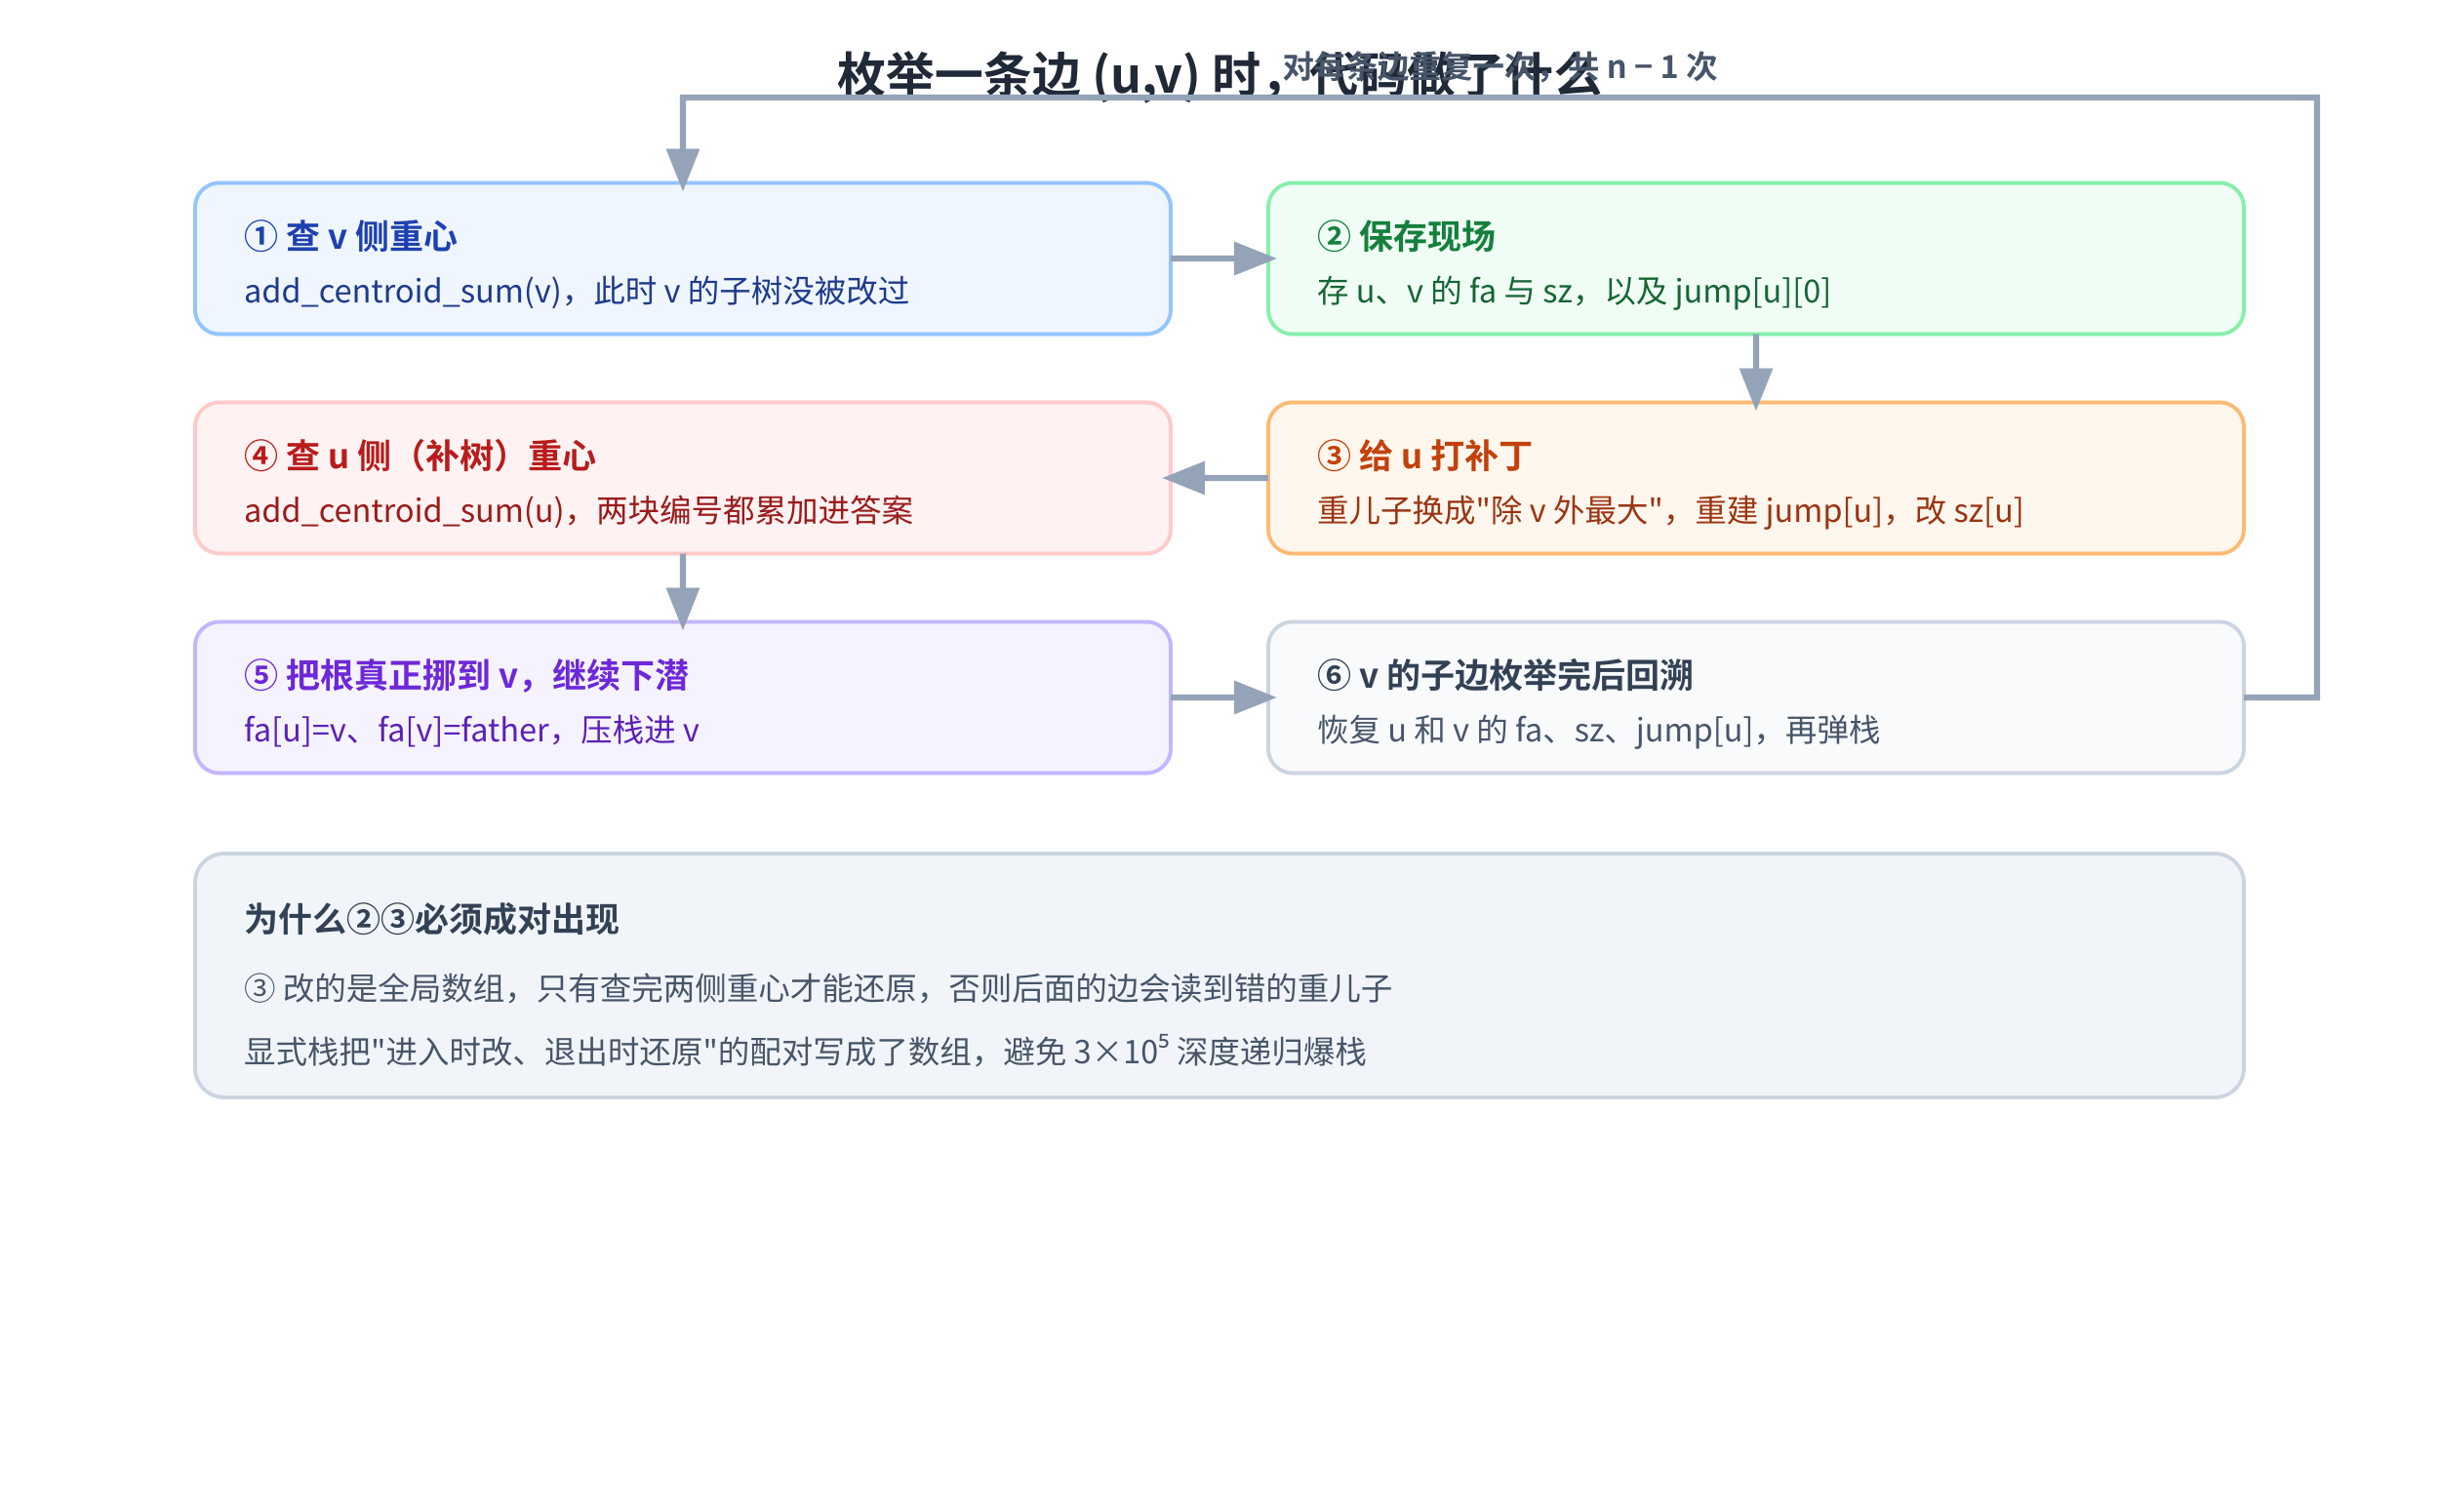
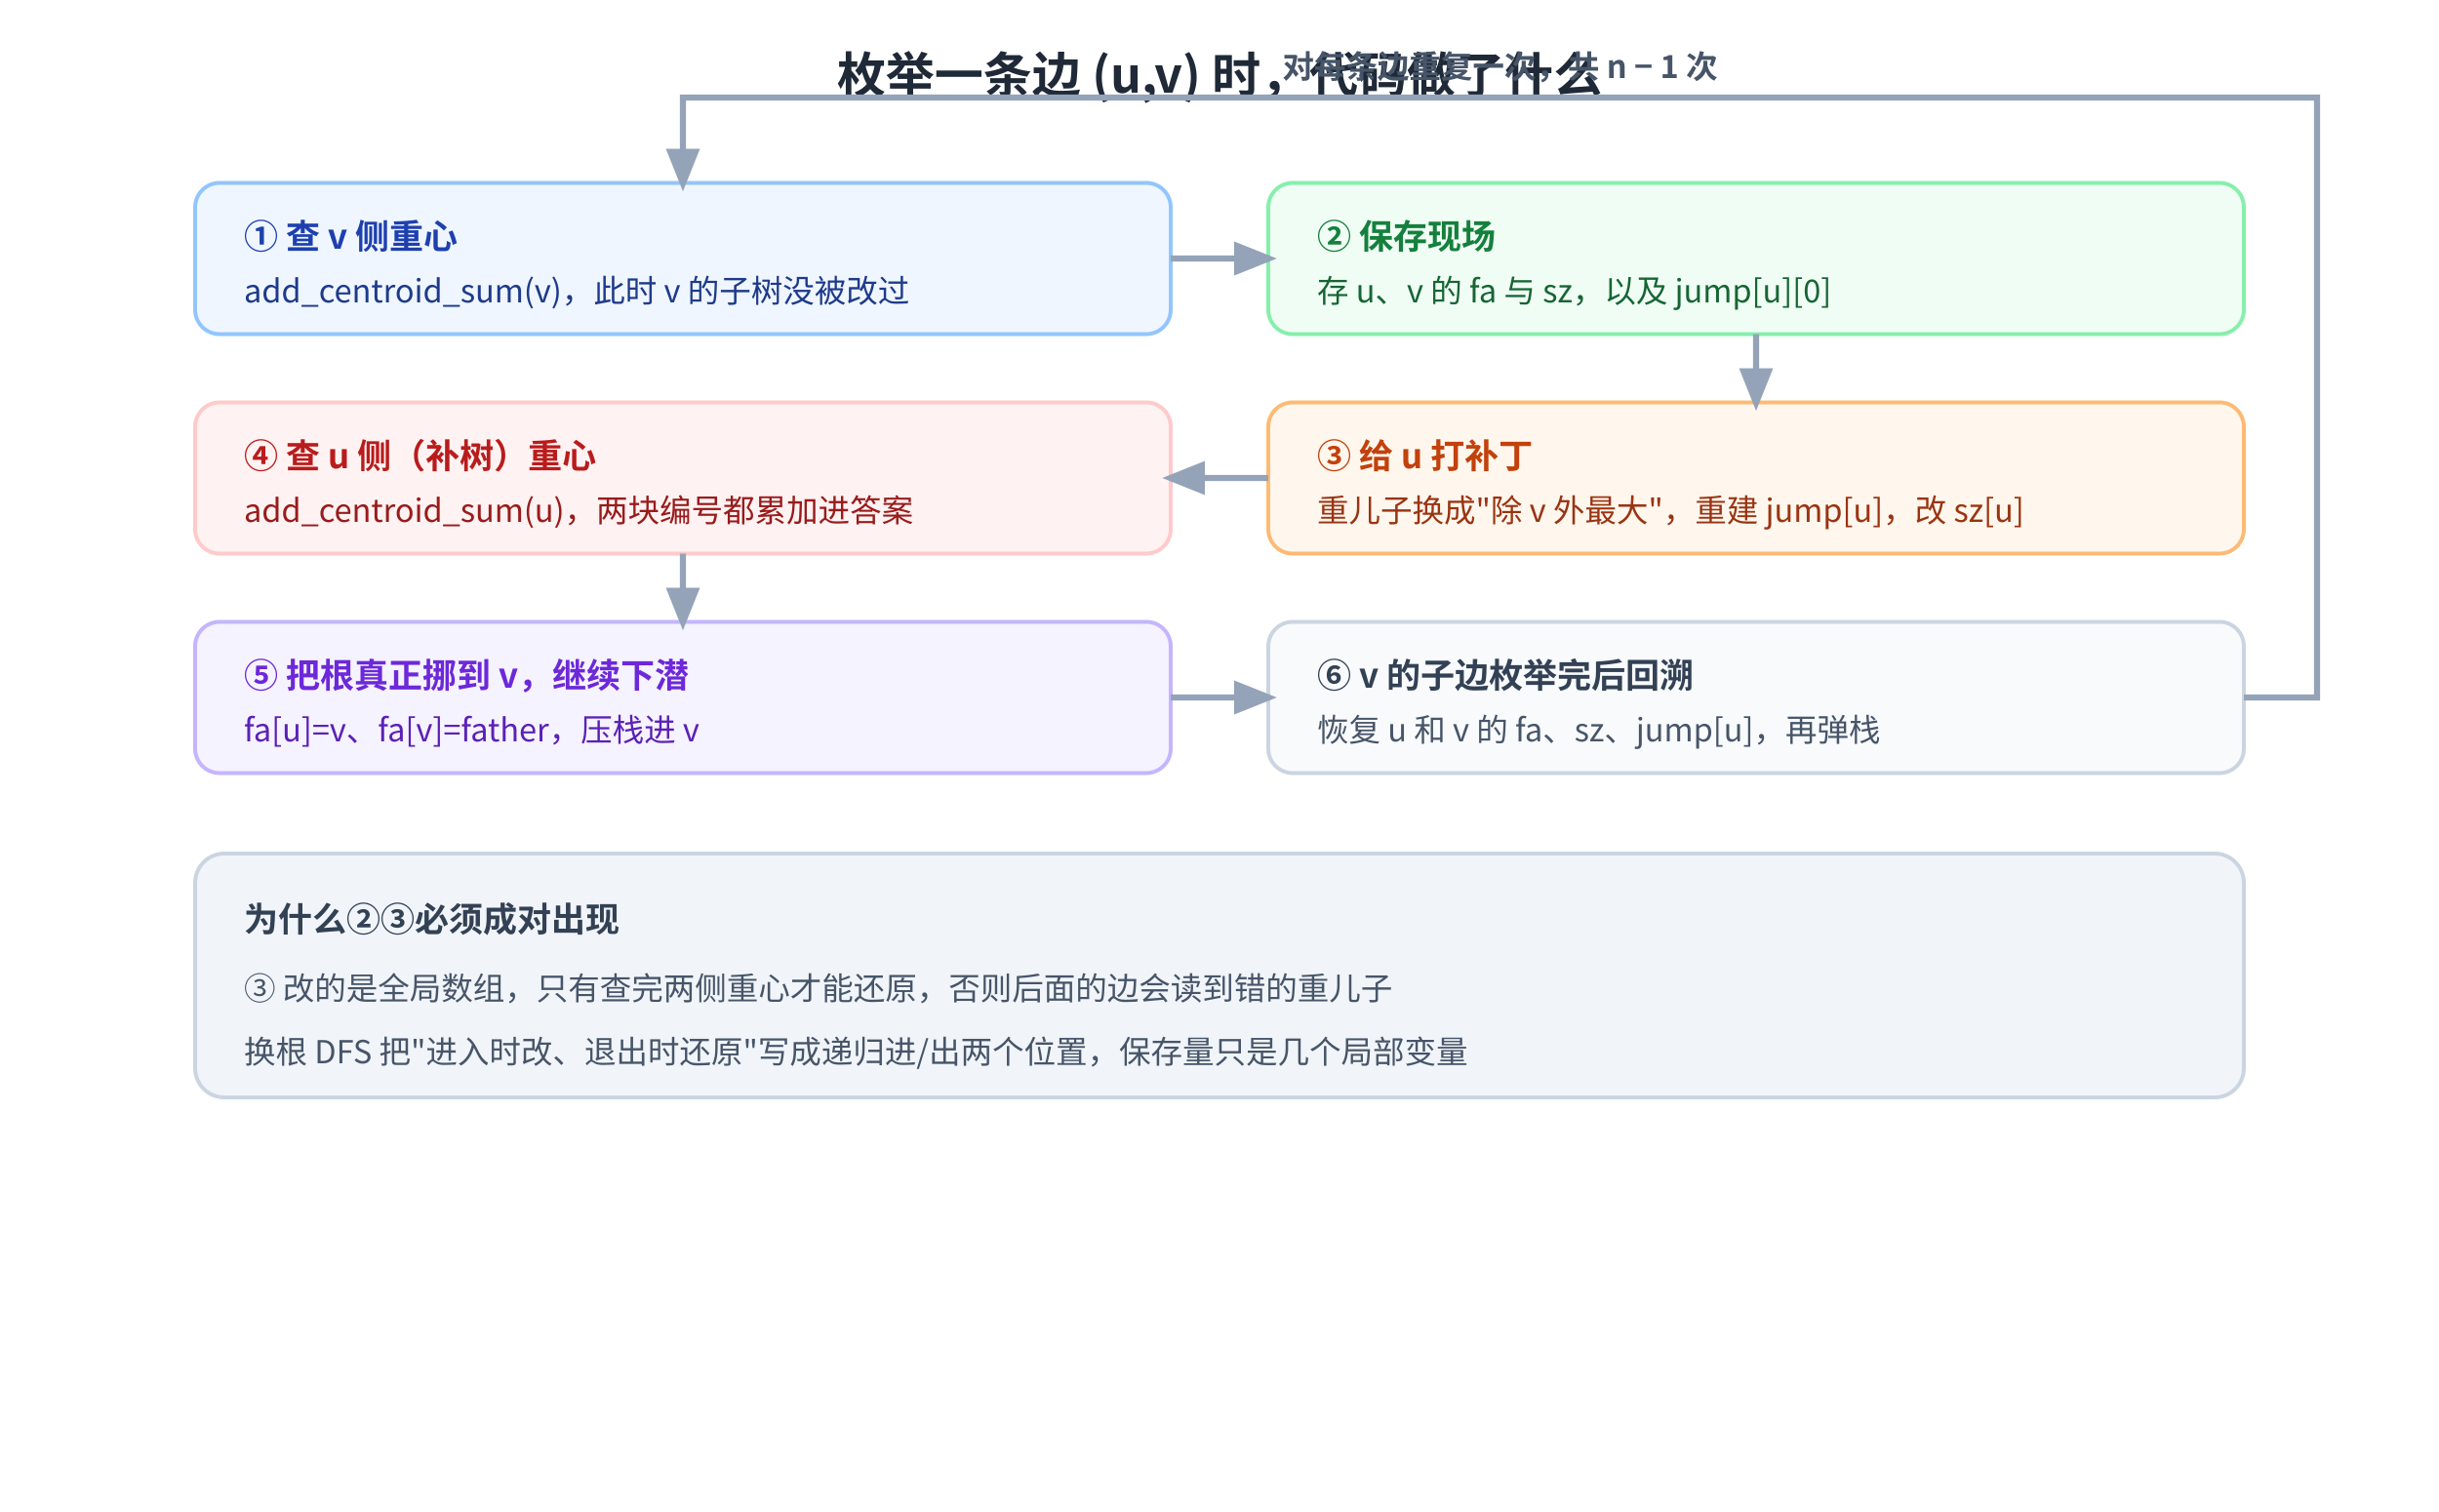
<svg xmlns="http://www.w3.org/2000/svg" width="1000" height="620" viewBox="0 0 1000 620" font-family="Noto Sans CJK SC, sans-serif">
  <defs>
    <marker id="ar" viewBox="0 0 10 10" refX="8" refY="5" markerWidth="7" markerHeight="7" orient="auto">
      <path d="M 0 1 L 10 5 L 0 9 z" fill="#94a3b8" />
    </marker>
  </defs>
  <rect width="1000" height="620" fill="#ffffff" />
  <text x="500" y="38" text-anchor="middle" font-size="20" font-weight="bold" fill="#1f2937">枚举一条边 (u,v) 时，代码做了什么</text>
  <rect x="80" y="75" width="400" height="62" rx="10" fill="#eff6ff" stroke="#93c5fd" stroke-width="1.6" />
  <text x="100" y="102" font-size="14" font-weight="bold" fill="#1e40af">① 查 v 侧重心</text>
  <text x="100" y="124" font-size="13" fill="#1e3a8a">add_centroid_sum(v)，此时 v 的子树没被改过</text>
  <rect x="520" y="75" width="400" height="62" rx="10" fill="#f0fdf4" stroke="#86efac" stroke-width="1.6" />
  <text x="540" y="102" font-size="14" font-weight="bold" fill="#15803d">② 保存现场</text>
  <text x="540" y="124" font-size="13" fill="#166534">存 u、v 的 fa 与 sz，以及 jump[u][0]</text>
  <rect x="520" y="165" width="400" height="62" rx="10" fill="#fff7ed" stroke="#fdba74" stroke-width="1.6" />
  <text x="540" y="192" font-size="14" font-weight="bold" fill="#c2410c">③ 给 u 打补丁</text>
  <text x="540" y="214" font-size="13" fill="#9a3412">重儿子换成"除 v 外最大"，重建 jump[u]，改 sz[u]</text>
  <rect x="80" y="165" width="400" height="62" rx="10" fill="#fef2f2" stroke="#fecaca" stroke-width="1.6" />
  <text x="100" y="192" font-size="14" font-weight="bold" fill="#b91c1c">④ 查 u 侧（补树）重心</text>
  <text x="100" y="214" font-size="13" fill="#991b1b">add_centroid_sum(u)，两块编号都累加进答案</text>
  <rect x="80" y="255" width="400" height="62" rx="10" fill="#f5f3ff" stroke="#c4b5fd" stroke-width="1.6" />
  <text x="100" y="282" font-size="14" font-weight="bold" fill="#6d28d9">⑤ 把根真正挪到 v，继续下潜</text>
  <text x="100" y="304" font-size="13" fill="#5b21b6">fa[u]=v、fa[v]=father，压栈进 v</text>
  <rect x="520" y="255" width="400" height="62" rx="10" fill="#f8fafc" stroke="#cbd5e1" stroke-width="1.6" />
  <text x="540" y="282" font-size="14" font-weight="bold" fill="#334155">⑥ v 的子边枚举完后回溯</text>
  <text x="540" y="304" font-size="13" fill="#475569">恢复 u 和 v 的 fa、sz、jump[u]，再弹栈</text>
  <line x1="480" y1="106" x2="520" y2="106" stroke="#94a3b8" stroke-width="2.5" marker-end="url(#ar)" />
  <line x1="720" y1="137" x2="720" y2="165" stroke="#94a3b8" stroke-width="2.5" marker-end="url(#ar)" />
  <line x1="520" y1="196" x2="480" y2="196" stroke="#94a3b8" stroke-width="2.5" marker-end="url(#ar)" />
  <line x1="280" y1="227" x2="280" y2="255" stroke="#94a3b8" stroke-width="2.5" marker-end="url(#ar)" />
  <line x1="480" y1="286" x2="520" y2="286" stroke="#94a3b8" stroke-width="2.5" marker-end="url(#ar)" />
  <path d="M 920 286 L 950 286 L 950 40 L 280 40 L 280 75" fill="none" stroke="#94a3b8" stroke-width="2.5" marker-end="url(#ar)" />
  <text x="615" y="32" text-anchor="middle" font-size="13" font-weight="bold" fill="#475569">对每条边重复一次，共 n − 1 次</text>
  <rect x="80" y="350" width="840" height="100" rx="12" fill="#f1f5f9" stroke="#cbd5e1" stroke-width="1.6" />
  <text x="100" y="382" font-size="14" font-weight="bold" fill="#334155">为什么②③必须成对出现</text>
  <text x="100" y="410" font-size="13" fill="#475569">③ 改的是全局数组，只有查完两侧重心才能还原，否则后面的边会读到错的重儿子</text>
-   <text x="100" y="436" font-size="13" fill="#475569">显式栈把"进入时改、退出时还原"的配对写成了数组，避免 3×10⁵ 深度递归爆栈</text>
+   <text x="100" y="436" font-size="13" fill="#475569">换根 DFS 把"进入时改、退出时还原"写成递归进/出两个位置，保存量只是几个局部变量</text>
</svg>
